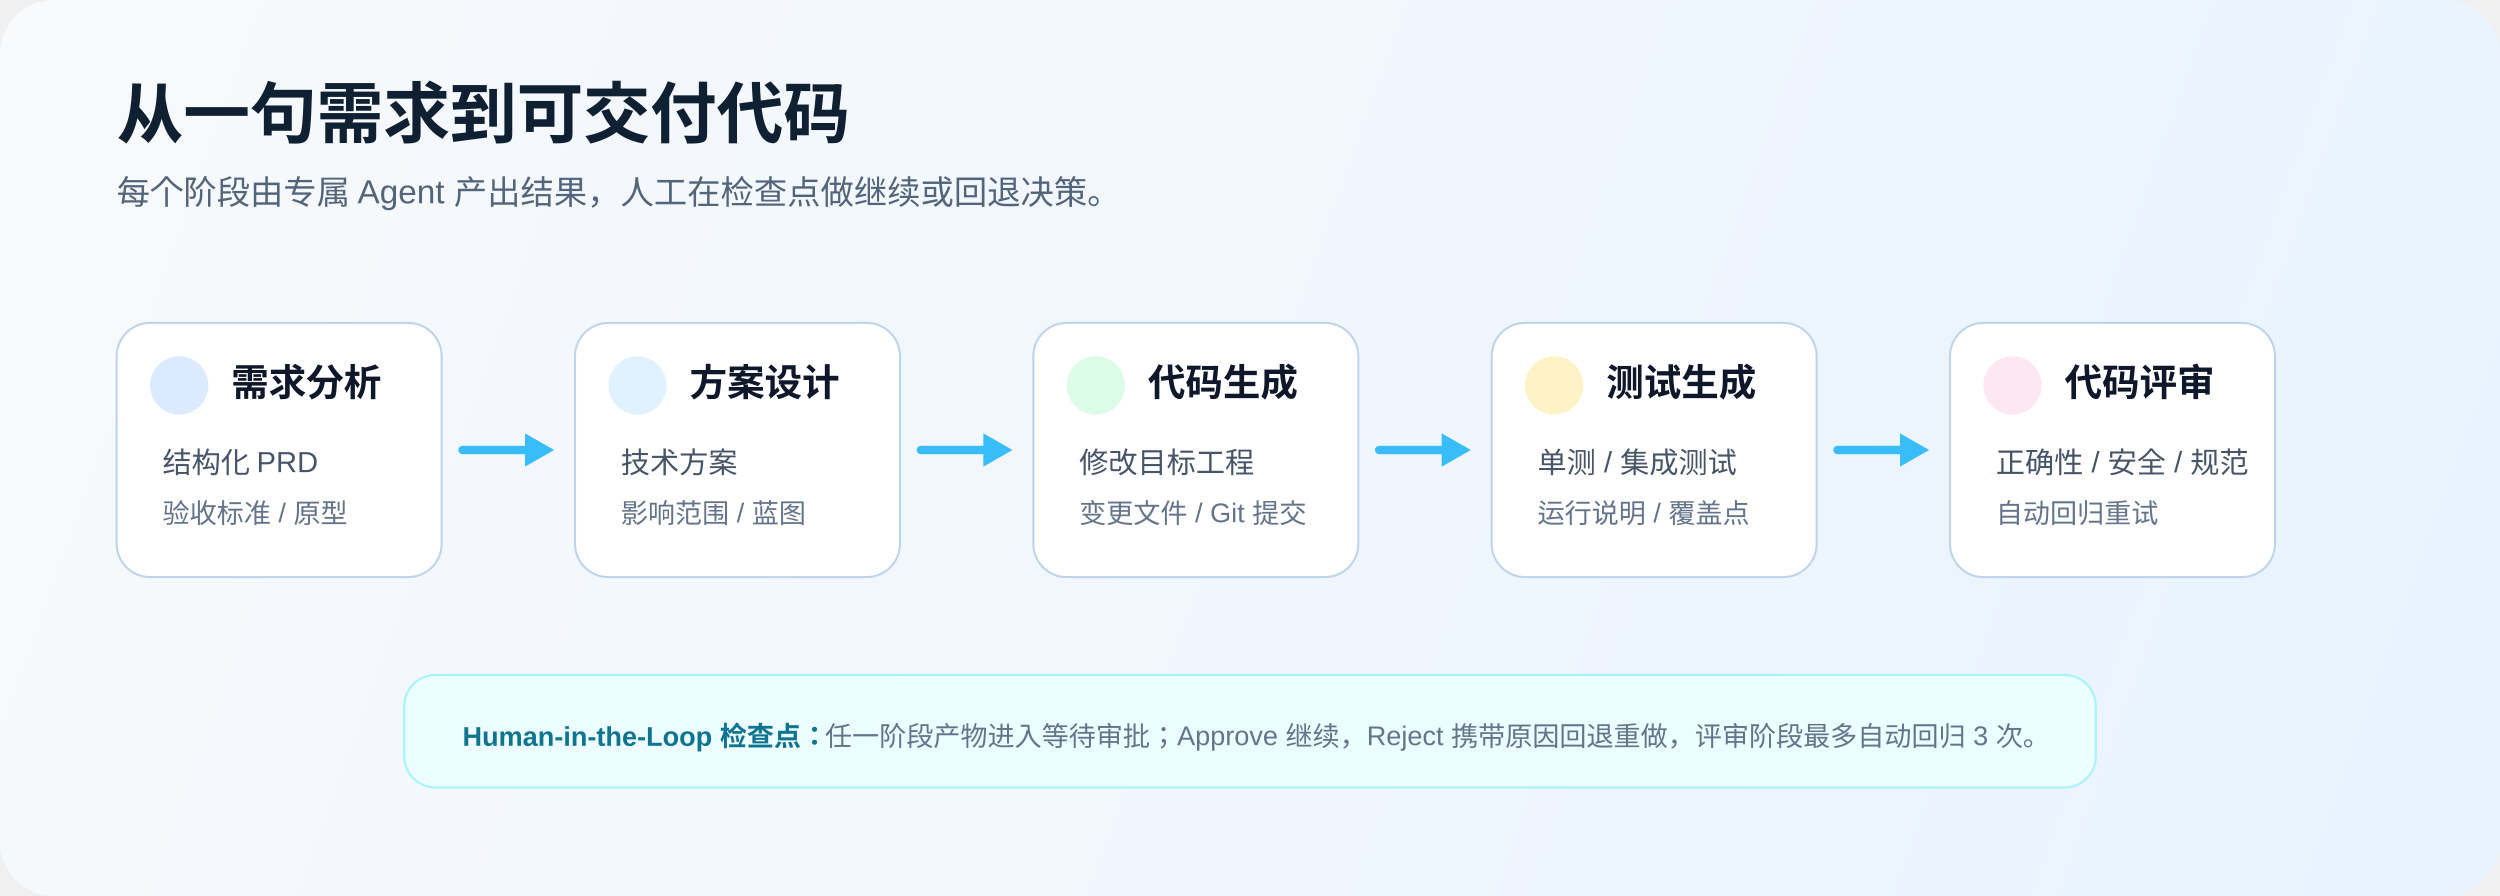
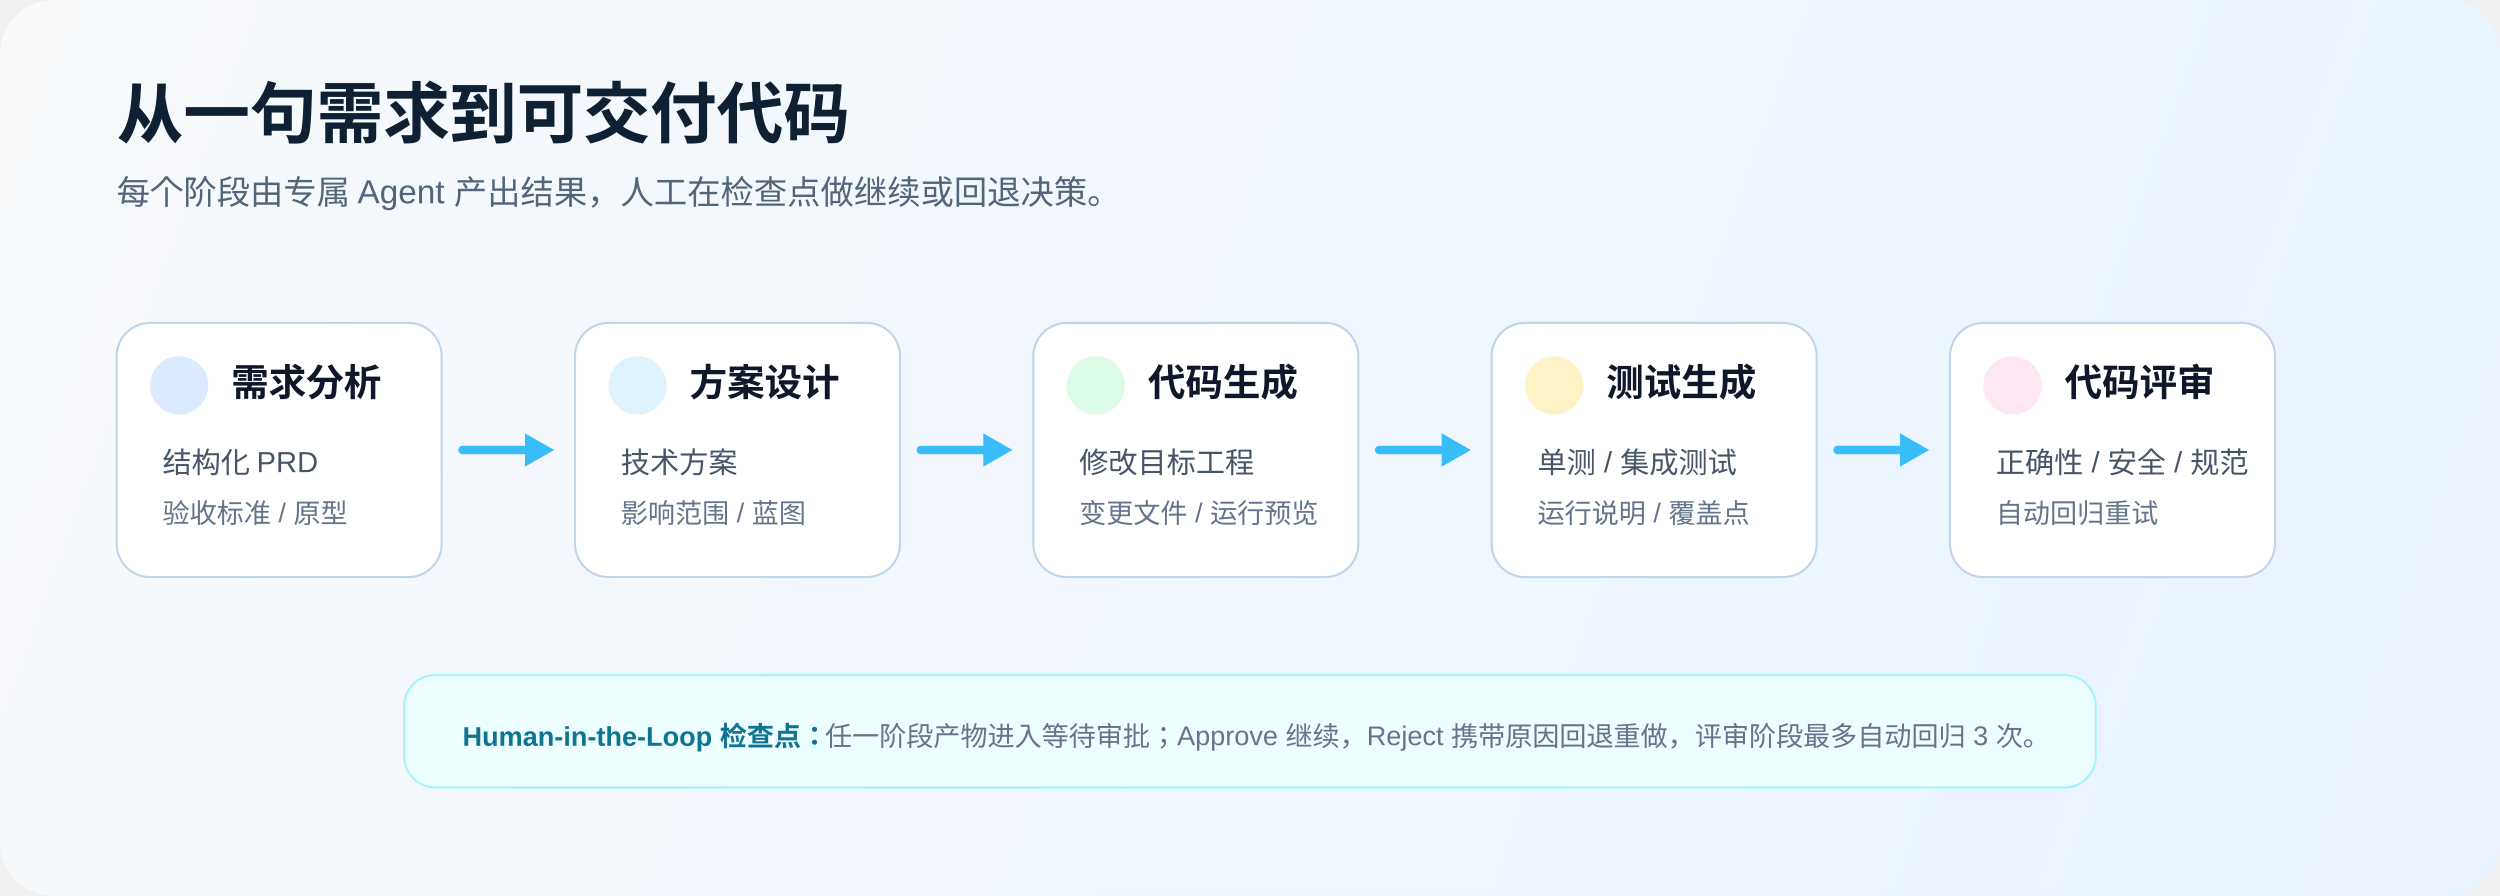
<svg xmlns="http://www.w3.org/2000/svg" width="1200" height="430" viewBox="0 0 1200 430" fill="none">
  <defs>
    <linearGradient id="bg2" x1="0" y1="0" x2="1200" y2="430" gradientUnits="userSpaceOnUse">
      <stop stop-color="#F8FAFC" />
      <stop offset="1" stop-color="#E8F3FF" />
    </linearGradient>
    <style>
      .title{font:700 32px Arial,'Microsoft YaHei',sans-serif;fill:#102033}
      .sub{font:400 16px Arial,'Microsoft YaHei',sans-serif;fill:#52657A}
      .stage{font:700 18px Arial,'Microsoft YaHei',sans-serif;fill:#0F172A}
      .agent{font:400 14px Arial,'Microsoft YaHei',sans-serif;fill:#475569}
      .note{font:700 13px Arial,'Microsoft YaHei',sans-serif;fill:#0E7490}
      .small{font:400 13px Arial,'Microsoft YaHei',sans-serif;fill:#64748B}
    </style>
  </defs>
  <rect width="1200" height="430" rx="26" fill="url(#bg2)" />
  <text x="56" y="66" class="title">从一句需求到可交付代码</text>
  <text x="56" y="98" class="sub">每个阶段由专属 Agent 产出结果，人工在检查点做继续或回退决策。</text>
  <g transform="translate(56 155)">
    <g>
      <rect width="156" height="122" rx="16" fill="#FFFFFF" stroke="#BED4EA" />
      <circle cx="30" cy="30" r="14" fill="#DBEAFE" />
      <text x="55" y="35" class="stage">需求分析</text>
      <text x="22" y="72" class="agent">结构化 PRD</text>
      <text x="22" y="96" class="small">验收标准 / 原型</text>
    </g>
    <path d="M166 61 H205" stroke="#38BDF8" stroke-width="4" stroke-linecap="round" />
    <polygon points="210,61 196,53 196,69" fill="#38BDF8" />
    <g transform="translate(220 0)">
      <rect width="156" height="122" rx="16" fill="#FFFFFF" stroke="#BED4EA" />
      <circle cx="30" cy="30" r="14" fill="#E0F2FE" />
      <text x="55" y="35" class="stage">方案设计</text>
      <text x="22" y="72" class="agent">技术方案</text>
      <text x="22" y="96" class="small">影响范围 / 蓝图</text>
    </g>
    <path d="M386 61 H425" stroke="#38BDF8" stroke-width="4" stroke-linecap="round" />
    <polygon points="430,61 416,53 416,69" fill="#38BDF8" />
    <g transform="translate(440 0)">
      <rect width="156" height="122" rx="16" fill="#FFFFFF" stroke="#BED4EA" />
      <circle cx="30" cy="30" r="14" fill="#DCFCE7" />
      <text x="55" y="35" class="stage">代码生成</text>
      <text x="22" y="72" class="agent">修改目标工程</text>
-       <text x="22" y="96" class="small">变更文件 / Git 提交</text>
+       <text x="22" y="96" class="small">变更文件 / 运行预览</text>
    </g>
    <path d="M606 61 H645" stroke="#38BDF8" stroke-width="4" stroke-linecap="round" />
    <polygon points="650,61 636,53 636,69" fill="#38BDF8" />
    <g transform="translate(660 0)">
      <rect width="156" height="122" rx="16" fill="#FFFFFF" stroke="#BED4EA" />
      <circle cx="30" cy="30" r="14" fill="#FEF3C7" />
      <text x="55" y="35" class="stage">测试生成</text>
      <text x="22" y="72" class="agent">单测 / 集成测试</text>
      <text x="22" y="96" class="small">运行说明 / 覆盖点</text>
    </g>
    <path d="M826 61 H865" stroke="#38BDF8" stroke-width="4" stroke-linecap="round" />
    <polygon points="870,61 856,53 856,69" fill="#38BDF8" />
    <g transform="translate(880 0)">
      <rect width="156" height="122" rx="16" fill="#FFFFFF" stroke="#BED4EA" />
      <circle cx="30" cy="30" r="14" fill="#FCE7F3" />
      <text x="55" y="35" class="stage">代码评审</text>
      <text x="22" y="72" class="agent">正确性 / 安全 / 规范</text>
      <text x="22" y="96" class="small">自动回归重试</text>
    </g>
  </g>
  <g transform="translate(194 324)">
    <rect width="812" height="54" rx="15" fill="#ECFEFF" stroke="#A5F3FC" />
    <text x="28" y="34" class="note">Human-in-the-Loop 检查点：</text>
    <text x="202" y="34" class="small">任一阶段产物进入等待审批；Approve 继续，Reject 携带原因回退重做，评审阶段最多自动回归 3 次。</text>
  </g>
</svg>
